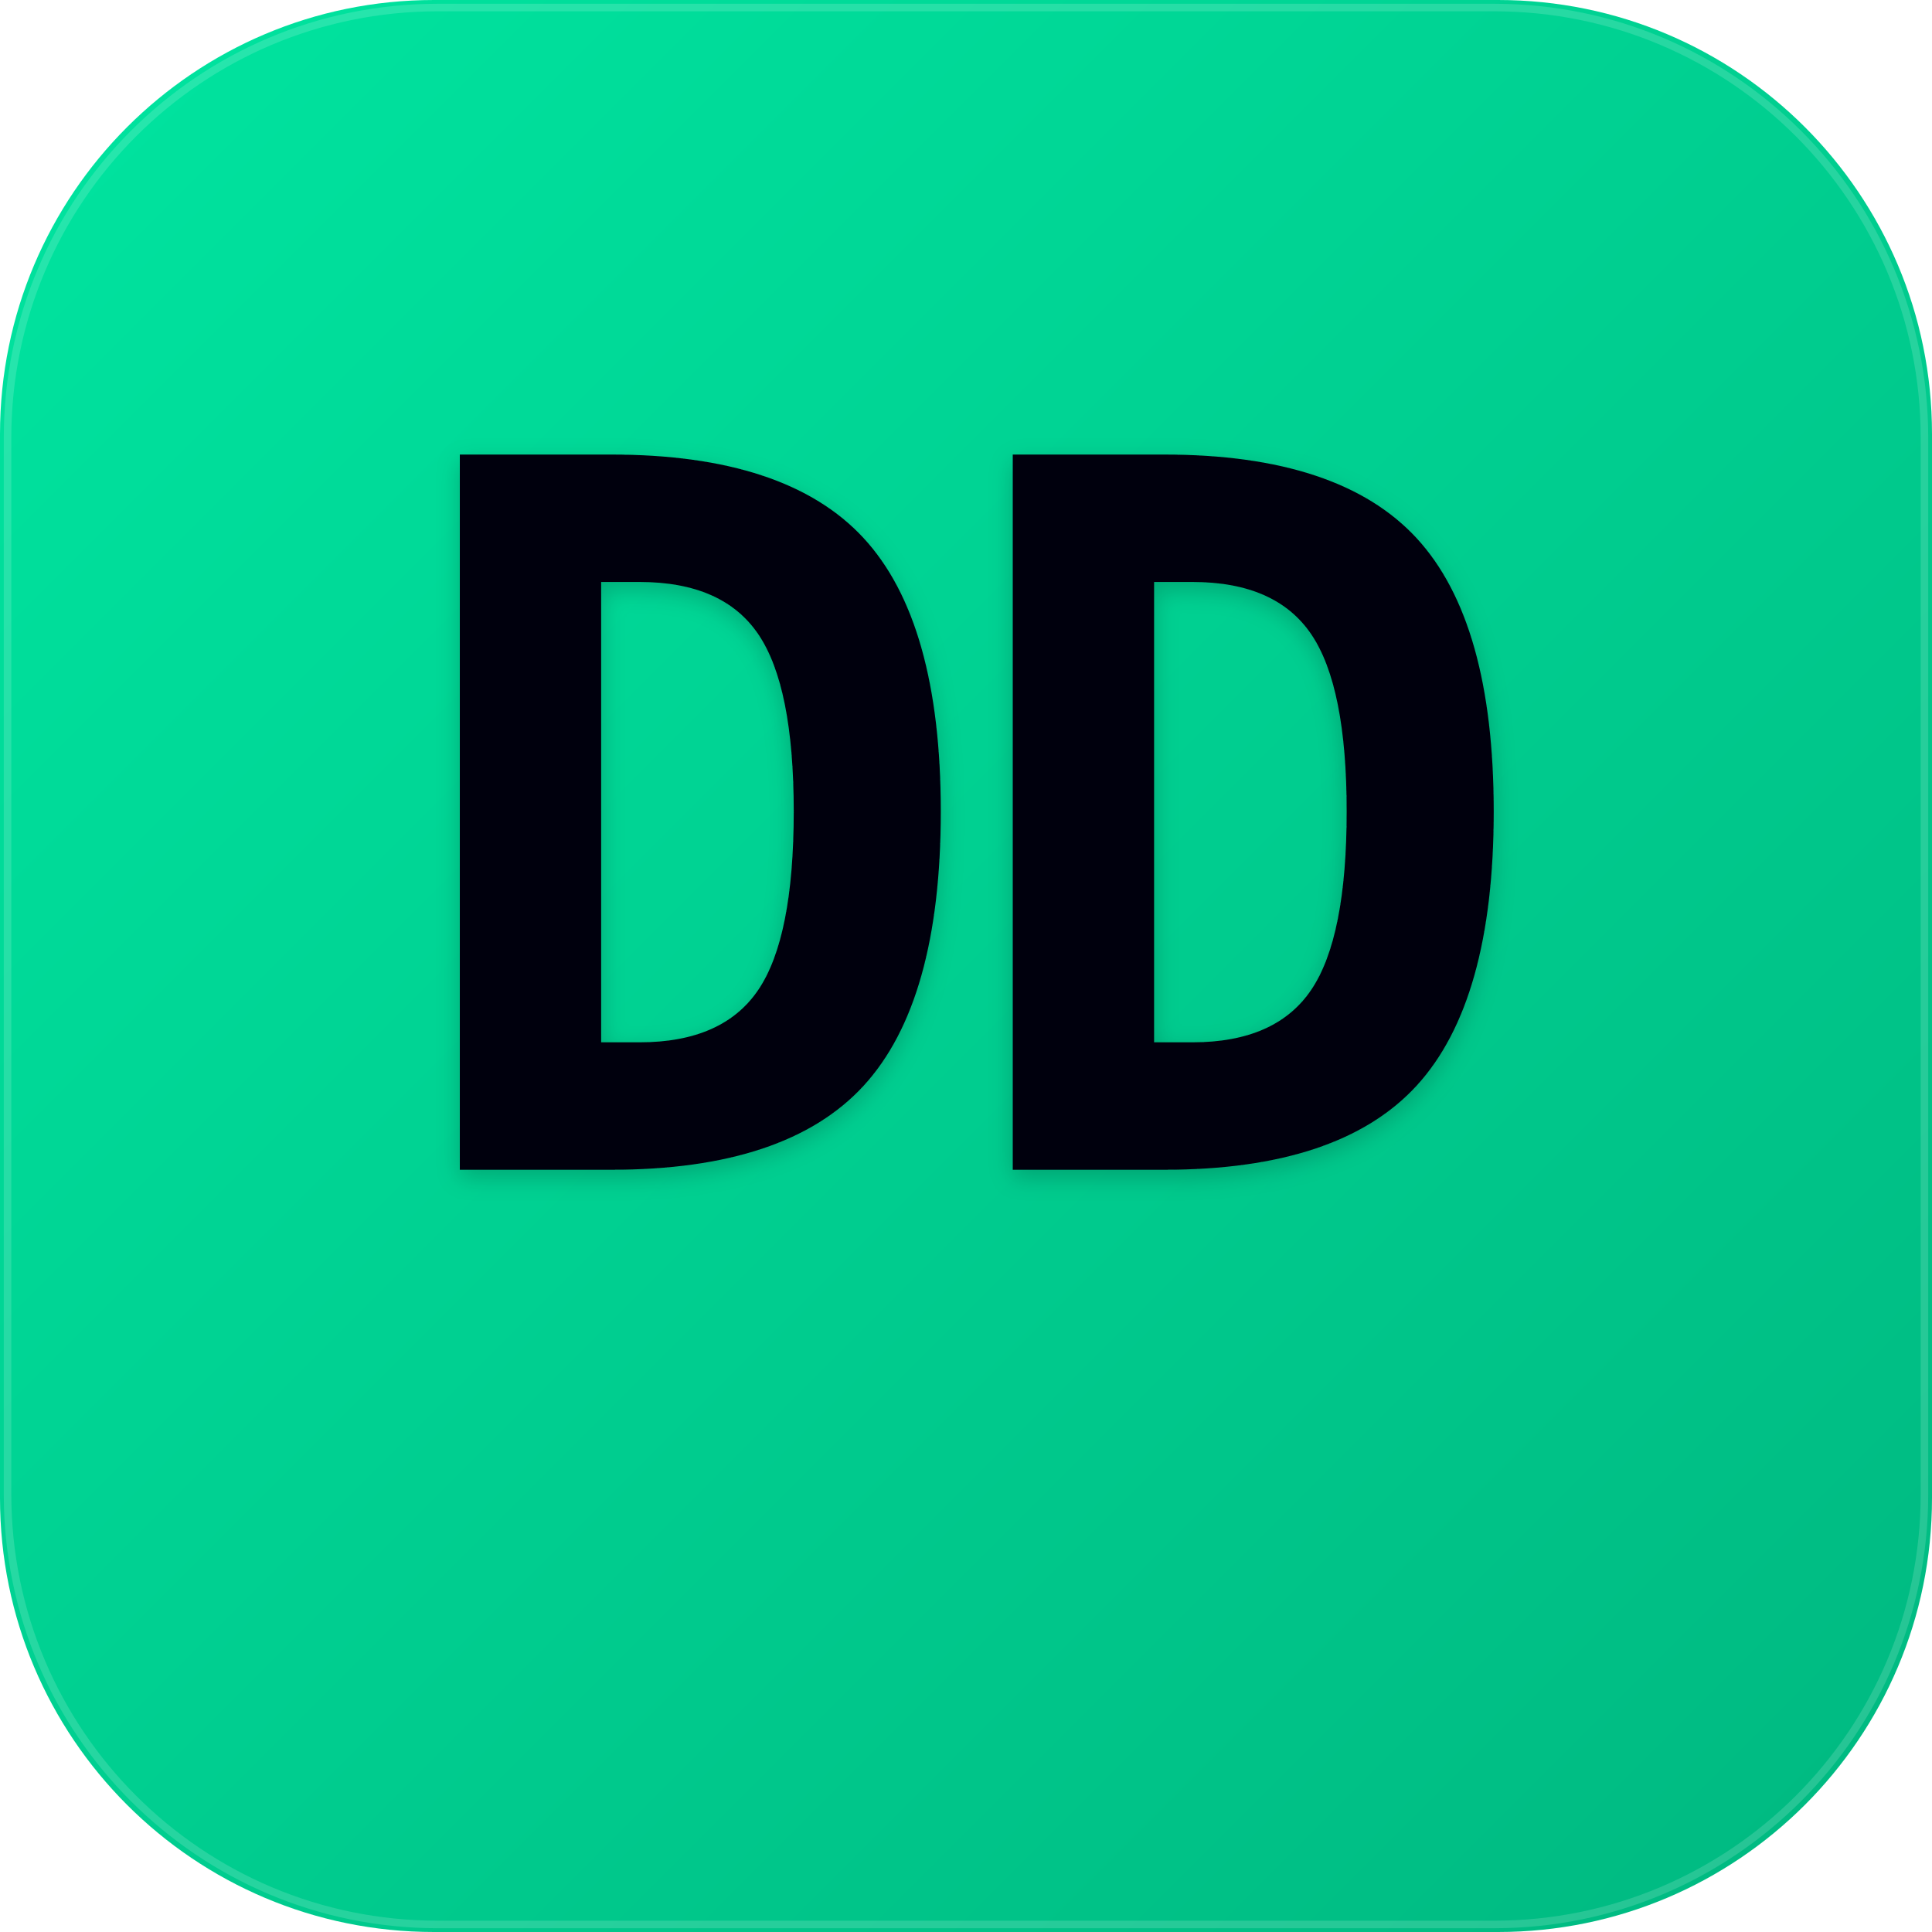
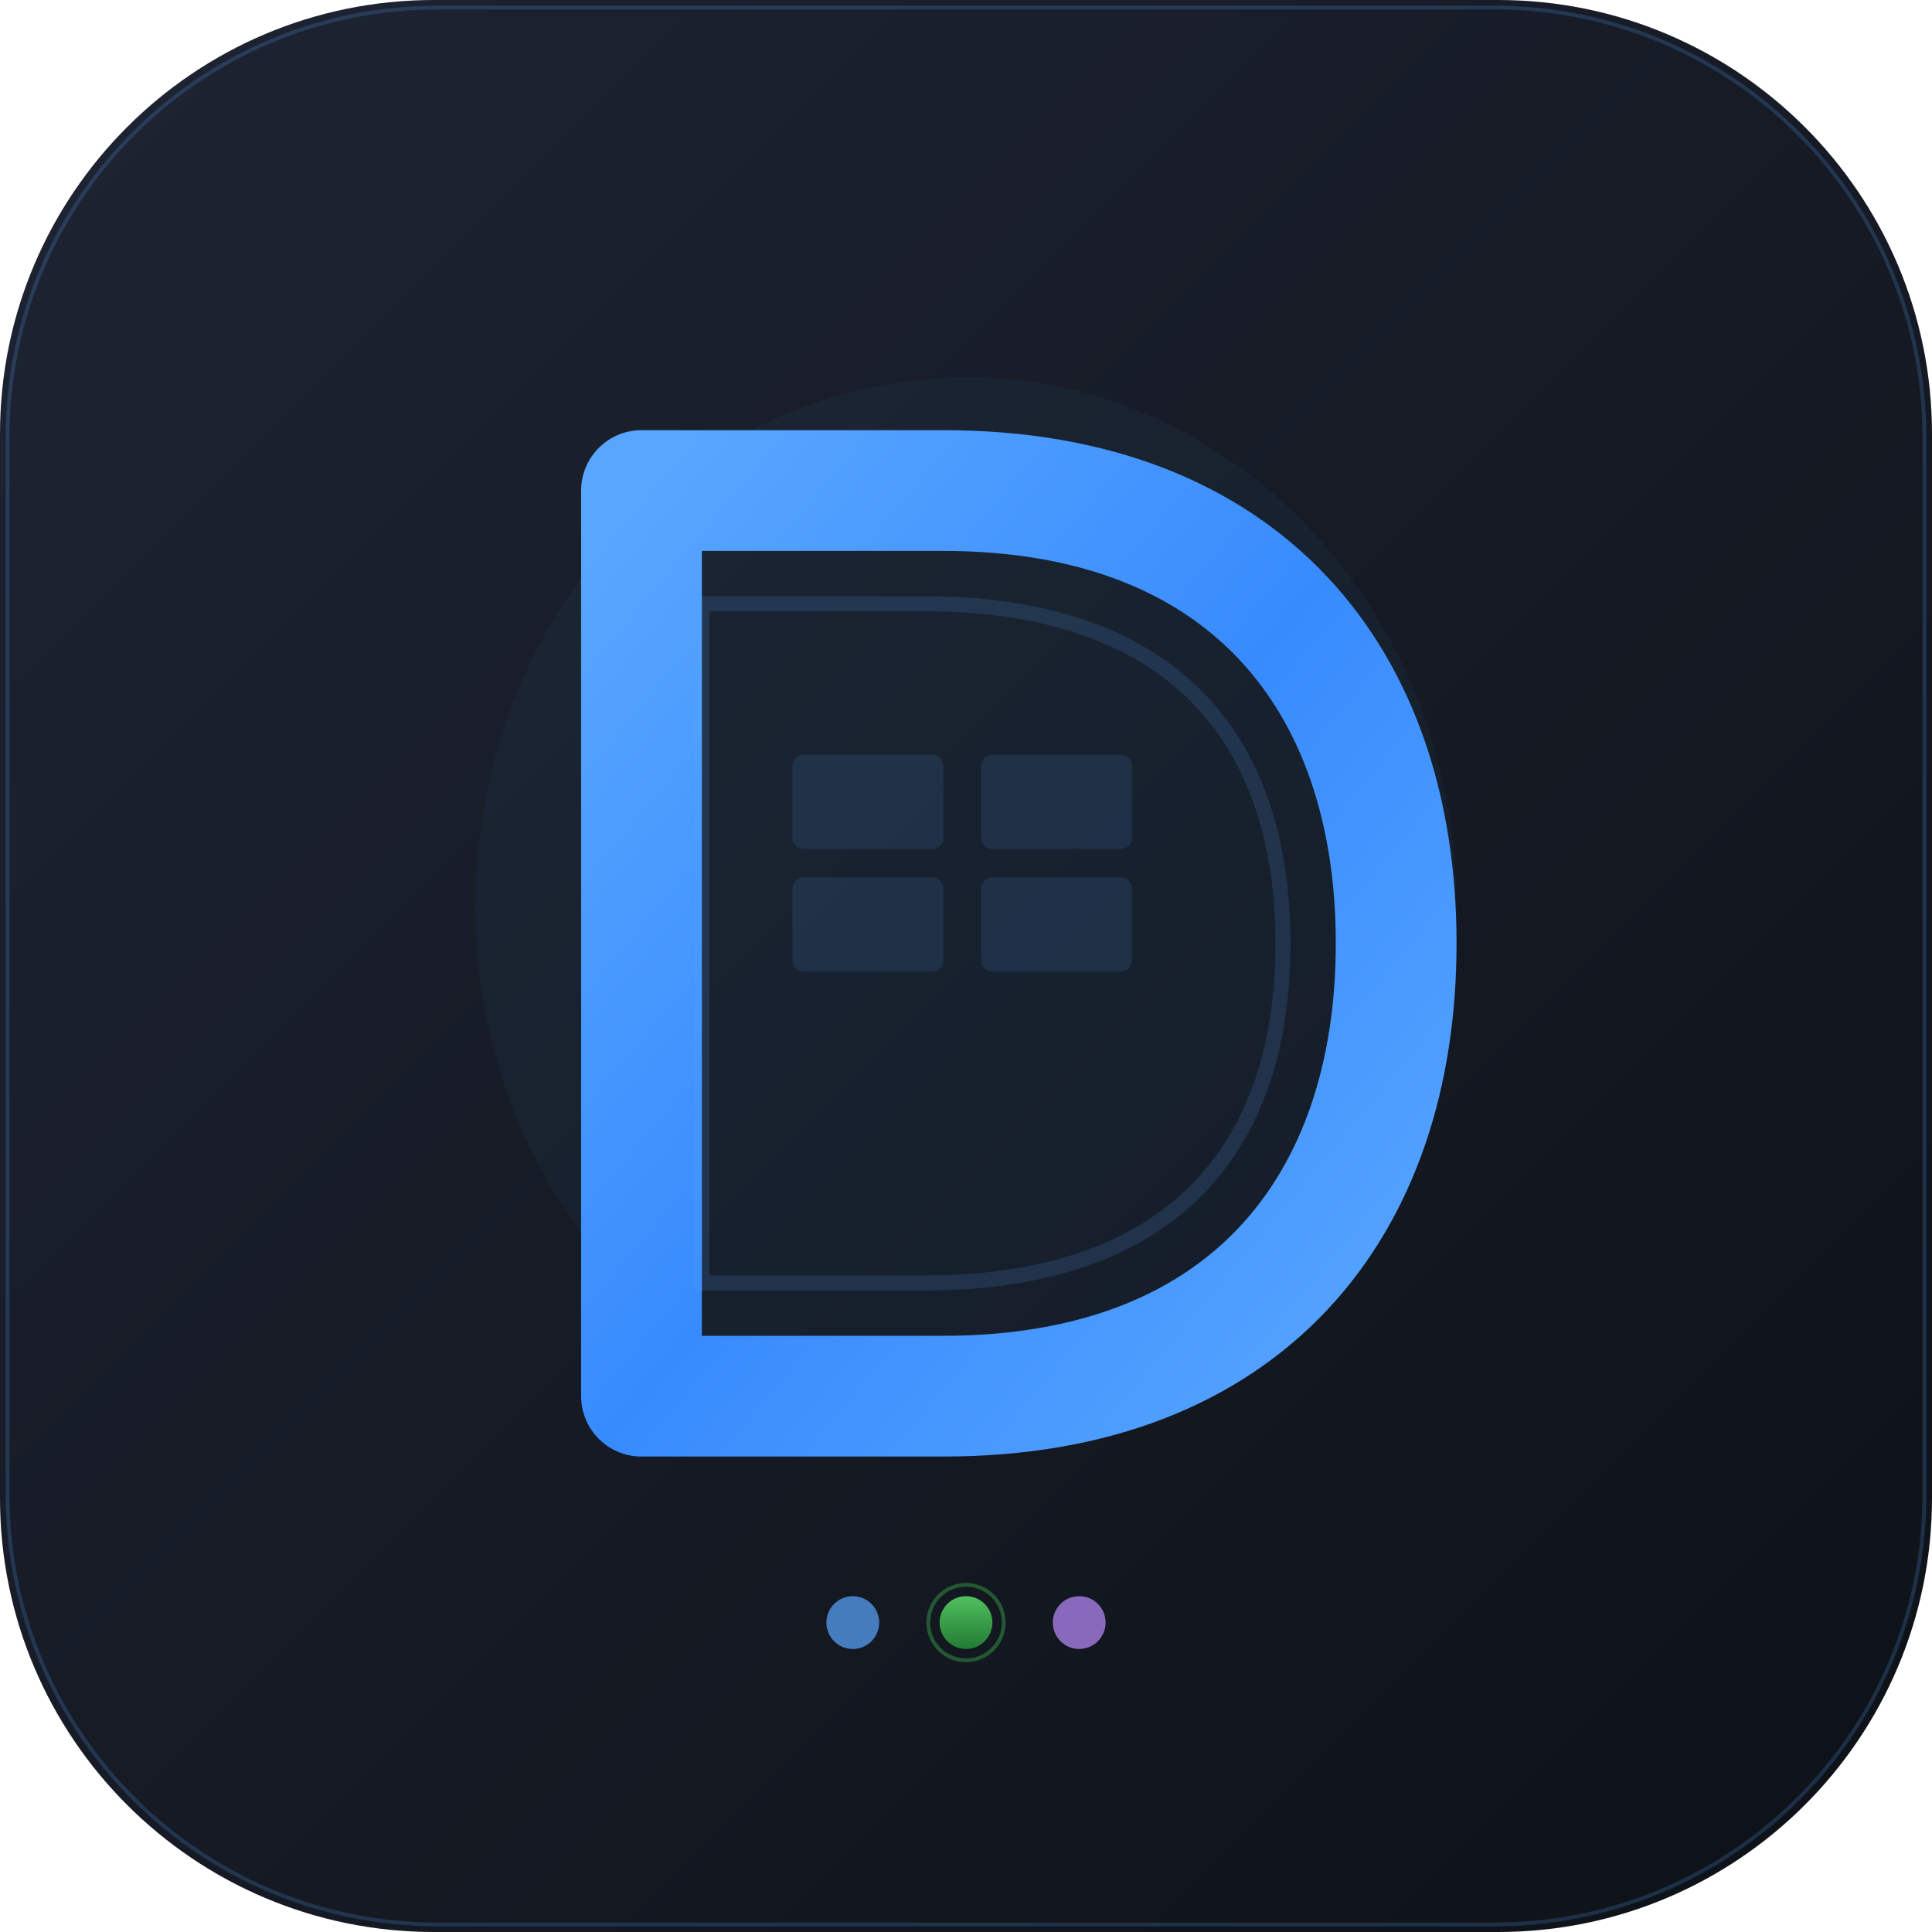
<svg xmlns="http://www.w3.org/2000/svg" viewBox="0 0 1024 1024">
  <defs>
    <linearGradient id="bg" x1="0%" y1="0%" x2="100%" y2="100%">
-       <stop offset="0%" style="stop-color:#00e5a0" />
-       <stop offset="100%" style="stop-color:#00b880" />
+       <stop offset="0%" style="stop-color:#1e2433" />
+       <stop offset="100%" style="stop-color:#0d1117" />
+     </linearGradient>
+     <linearGradient id="glow" x1="0%" y1="0%" x2="100%" y2="100%">
+       <stop offset="0%" style="stop-color:#58a6ff" />
+       <stop offset="50%" style="stop-color:#388bfd" />
+       <stop offset="100%" style="stop-color:#58a6ff" />
+     </linearGradient>
+     <linearGradient id="greenGlow" x1="0%" y1="0%" x2="0%" y2="100%">
+       <stop offset="0%" style="stop-color:#56d364" />
+       <stop offset="100%" style="stop-color:#238636" />
    </linearGradient>
    <filter id="shadow">
-       <feDropShadow dx="0" dy="4" stdDeviation="6" flood-color="#000" flood-opacity="0.2" />
+       <feDropShadow dx="0" dy="4" stdDeviation="8" flood-color="#000" flood-opacity="0.5" />
+     </filter>
+     <filter id="innerGlow">
+       <feGaussianBlur stdDeviation="15" result="blur" />
+       <feComposite in="SourceGraphic" in2="blur" operator="over" />
    </filter>
  </defs>
  <rect width="1024" height="1024" rx="230" fill="url(#bg)" />
-   <rect x="4" y="4" width="1016" height="1016" rx="228" fill="none" stroke="rgba(255,255,255,0.15)" stroke-width="4" />
-   <text x="512" y="620" font-family="ui-monospace, 'SF Mono', 'Menlo', 'Monaco', monospace" font-size="520" font-weight="800" text-anchor="middle" fill="#04060a" filter="url(#shadow)" letter-spacing="-20">DD</text>
+   <rect x="4" y="4" width="1016" height="1016" rx="228" fill="none" stroke="#58a6ff" stroke-width="2" opacity="0.2" />
+   <ellipse cx="512" cy="480" rx="260" ry="280" fill="#58a6ff" opacity="0.04" />
+   <g filter="shadow">
+     <path d="M340 260 L340 740 L500 740 C660 740 740 640 740 500 C740 360 660 260 500 260 Z" fill="none" stroke="url(#glow)" stroke-width="64" stroke-linejoin="round" stroke-linecap="round" />
+   </g>
+   <path d="M372 320 L372 680 L490 680 C620 680 680 610 680 500 C680 390 620 320 490 320 Z" fill="none" stroke="#58a6ff" stroke-width="8" opacity="0.15" />
+   <g transform="translate(512, 860)">
+     <circle cx="-60" cy="0" r="14" fill="#58a6ff" opacity="0.7" />
+     <circle cx="0" cy="0" r="14" fill="url(#greenGlow)" opacity="0.9" />
+     <circle cx="60" cy="0" r="14" fill="#bc8cff" opacity="0.7" />
+     <circle cx="0" cy="0" r="20" fill="none" stroke="#3fb950" stroke-width="2" opacity="0.4" />
+   </g>
+   <g opacity="0.12">
+     <rect x="420" y="400" width="80" height="50" rx="6" fill="#58a6ff" />
+     <rect x="520" y="400" width="80" height="50" rx="6" fill="#58a6ff" />
+     <rect x="420" y="465" width="80" height="50" rx="6" fill="#58a6ff" />
+     <rect x="520" y="465" width="80" height="50" rx="6" fill="#58a6ff" />
+   </g>
</svg>
